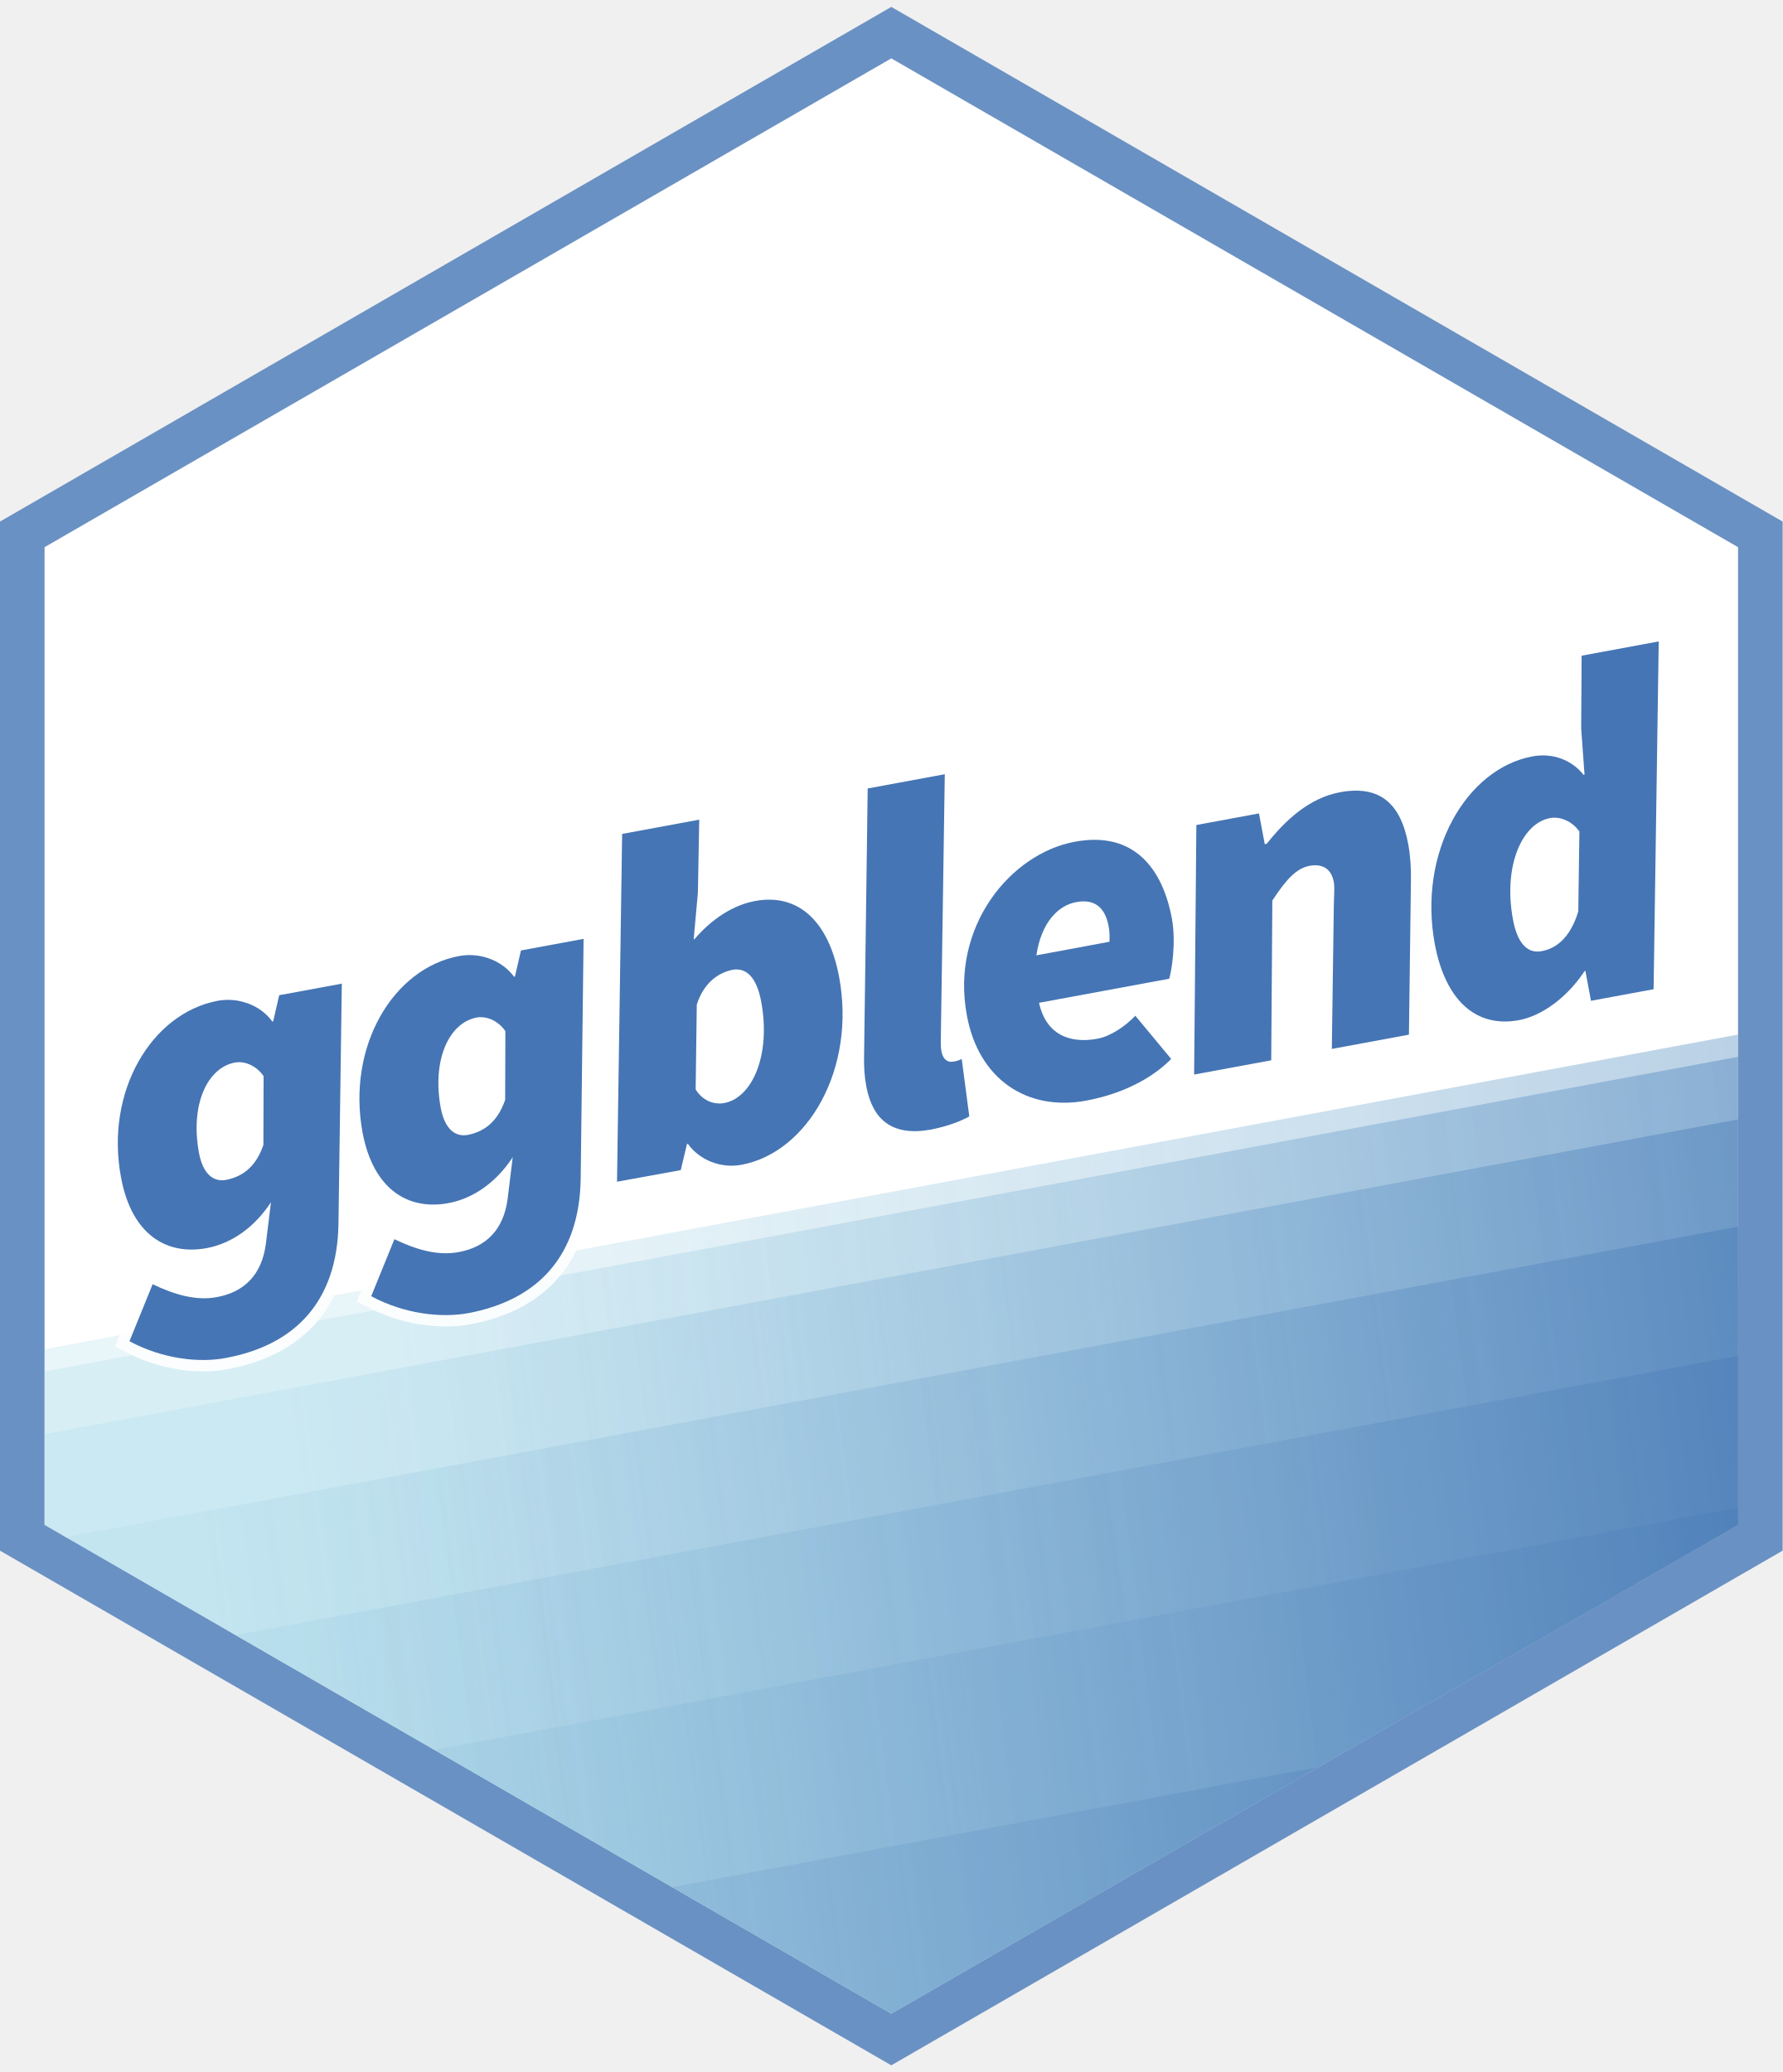
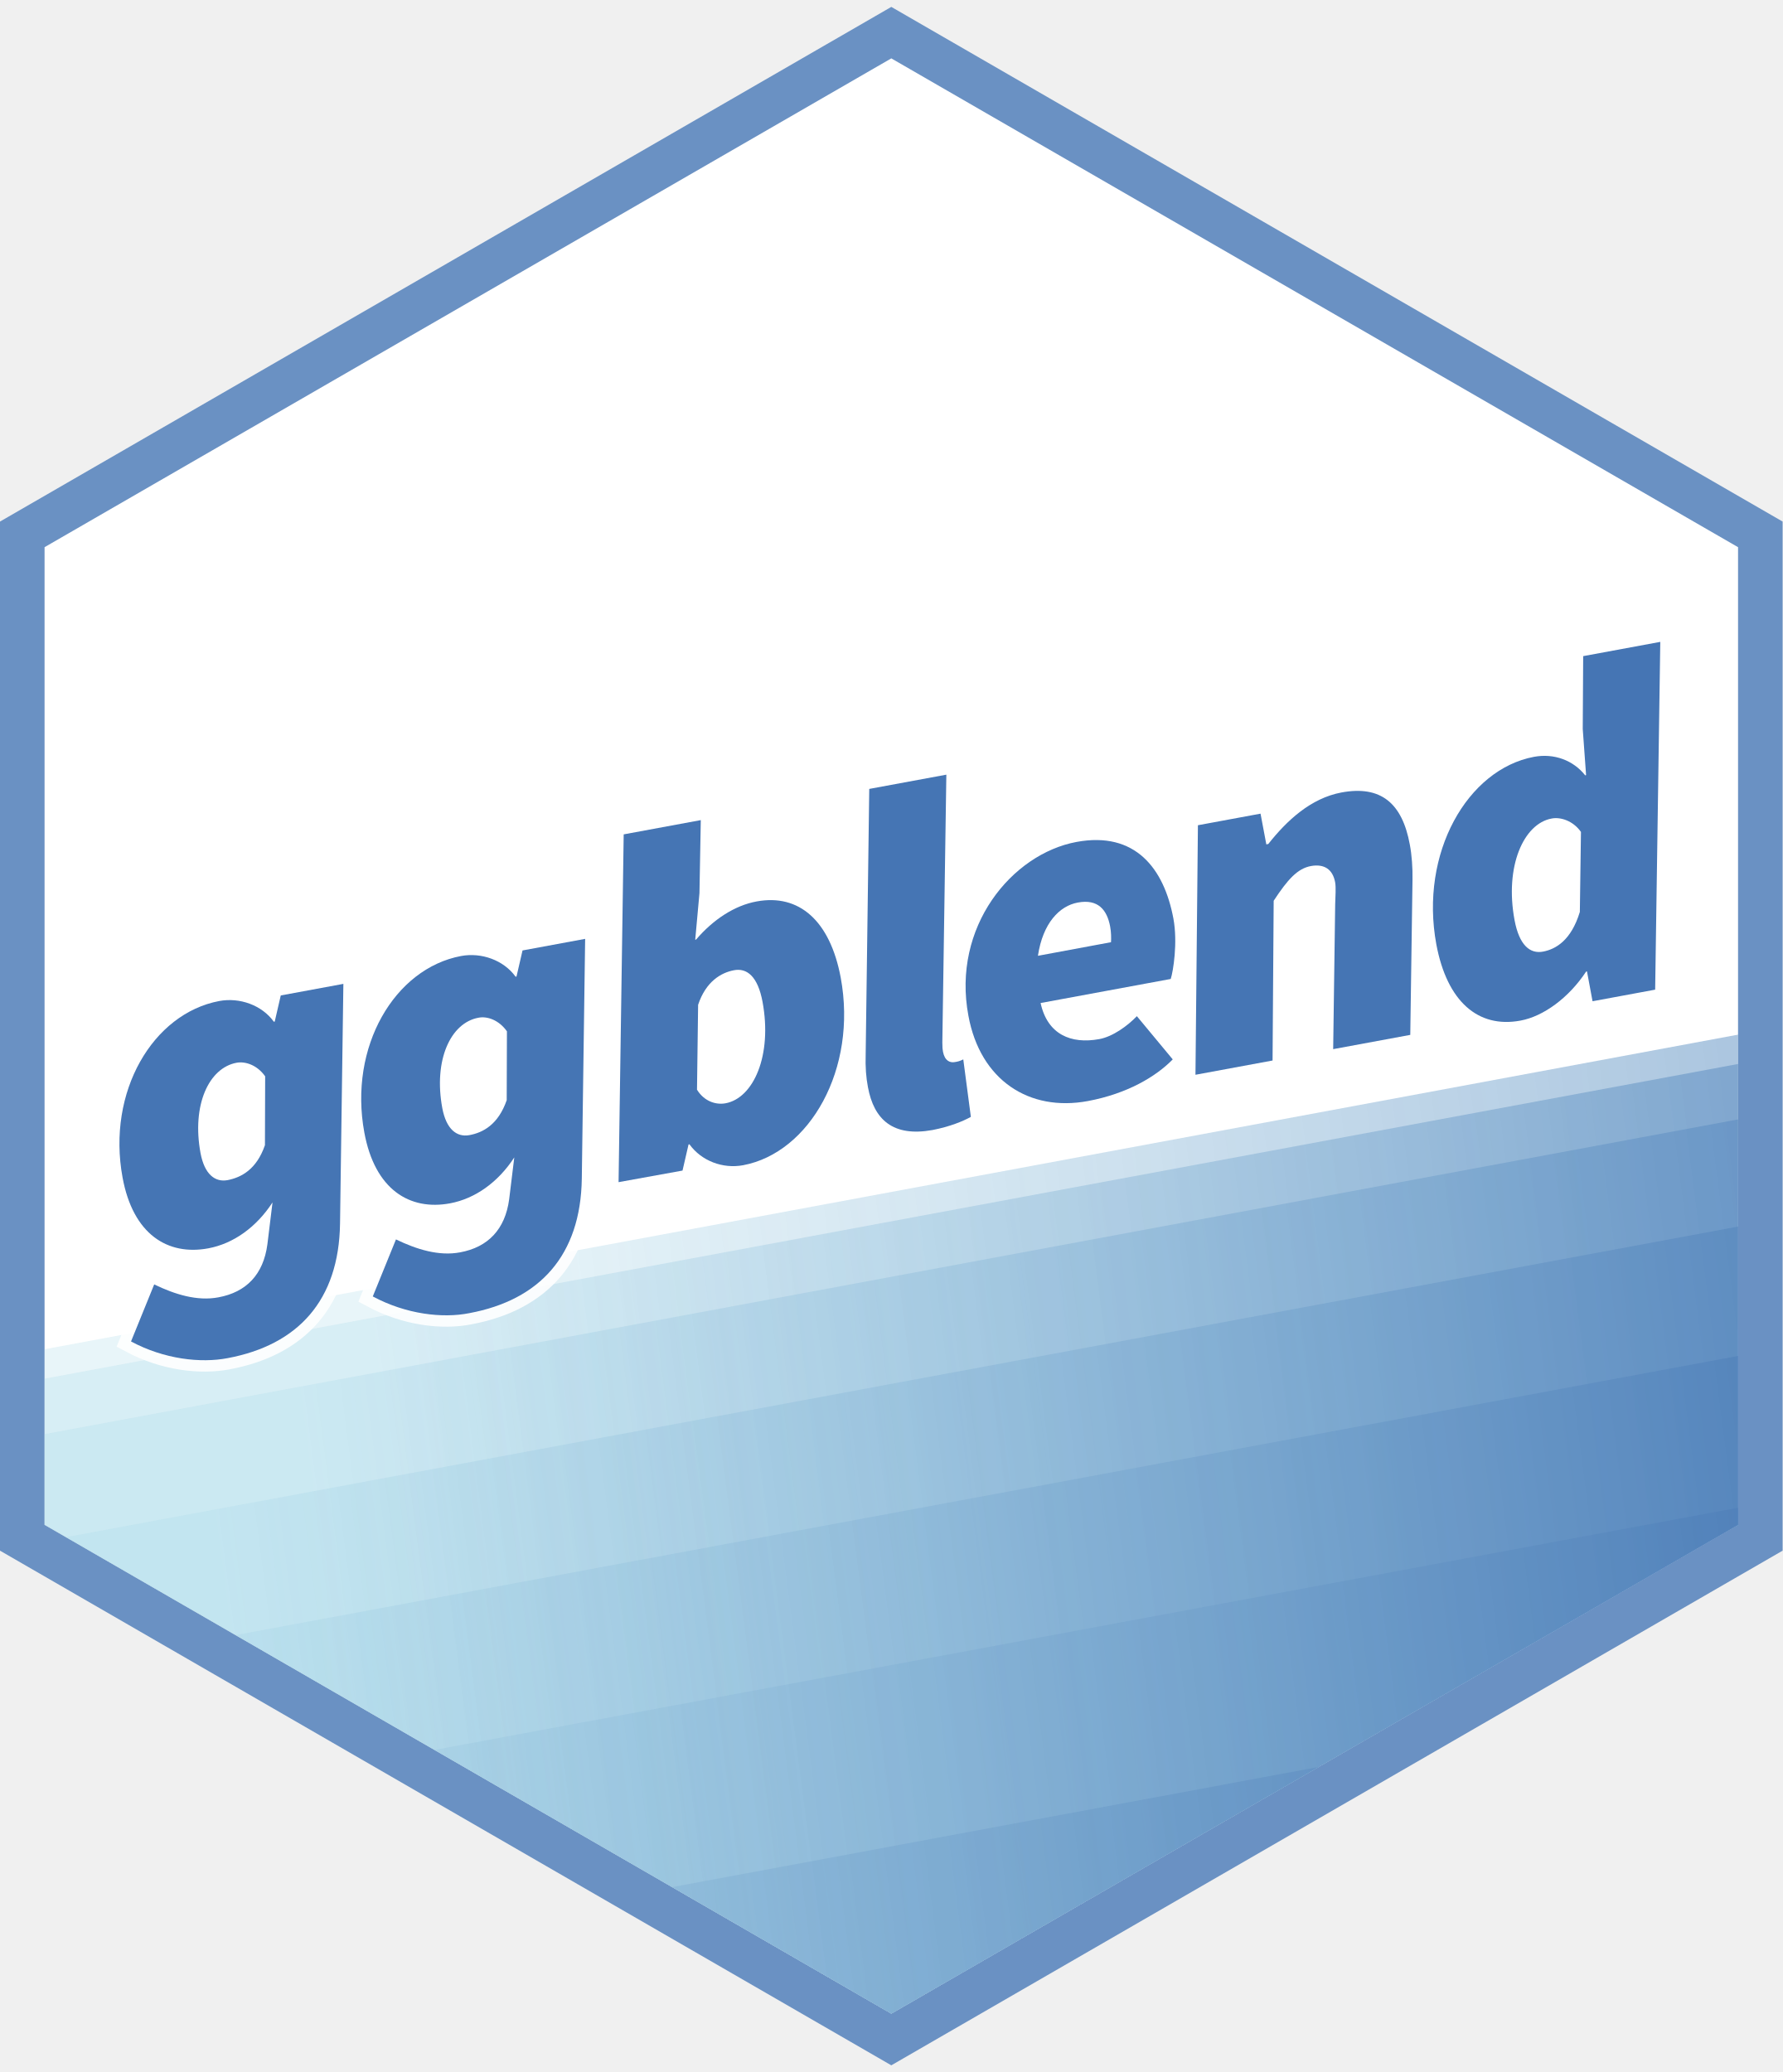
<svg xmlns="http://www.w3.org/2000/svg" xmlns:xlink="http://www.w3.org/1999/xlink" version="1.1" x="0px" y="0px" width="80px" height="93px" viewBox="0 0 80 93" enable-background="new 0 0 80 93" xml:space="preserve">
  <g id="outline">
    <g>
      <polygon fill="#FFFFFF" points="1,69.02 1,23.98 40,1.46 79,23.98 79,69.02 40,91.54   " />
      <path fill="#6A91C3" d="M40,2.62l38,21.94v43.88L40,90.38L2,68.44V24.56L40,2.62 M40,0.31L0,23.41v46.19l40,23.1l40-23.1V23.41    L40,0.31L40,0.31z" />
    </g>
  </g>
  <g id="logo">
    <defs>
      <polygon id="SVGID_1_" points="78,68.44 78,24.56 40,2.62 2,24.56 2,68.44 40,90.38   " />
    </defs>
-     <clipPath id="SVGID_00000179615497542876454610000016389945784945833139_">
+     <clipPath id="SVGID_00000120528271768748645460000012165238745619307148_">
      <use xlink:href="#SVGID_1_" overflow="visible" />
    </clipPath>
-     <linearGradient id="SVGID_00000103967108948749010740000014403780869049686429_" gradientUnits="userSpaceOnUse" x1="-6.774" y1="135.753" x2="117.825" y2="72.365" gradientTransform="matrix(1.1838 0.2886 -0.4725 0.9687 58.7066 -11.2058)">
+     <linearGradient id="SVGID_00000176762608039605107140000004185377965651978422_" gradientUnits="userSpaceOnUse" x1="-6.774" y1="135.753" x2="117.825" y2="72.365" gradientTransform="matrix(1.033 0.3166 -0.3854 0.9525 48.3989 -9.2902)">
      <stop offset="0.235" style="stop-color:#ABD9E9;stop-opacity:0.4" />
      <stop offset="0.443" style="stop-color:#8AB8D8;stop-opacity:0.614" />
      <stop offset="0.818" style="stop-color:#4575B4" />
    </linearGradient>
-     <polygon opacity="0.69" clip-path="url(#SVGID_00000179615497542876454610000016389945784945833139_)" fill="url(#SVGID_00000103967108948749010740000014403780869049686429_)" points="   136.19,152.15 16,174.48 -4.94,61.85 115.26,39.51  " />
-     <linearGradient id="SVGID_00000029746844356074609650000010527661079382236844_" gradientUnits="userSpaceOnUse" x1="-6.46" y1="136.707" x2="118.139" y2="73.319" gradientTransform="matrix(1.0117 0.3205 -0.3731 0.9502 46.9819 -9.0268)">
+     <polygon opacity="0.69" clip-path="url(#SVGID_00000120528271768748645460000012165238745619307148_)" fill="url(#SVGID_00000176762608039605107140000004185377965651978422_)" points="   119.59,155.23 16,174.48 -4.94,61.85 98.66,42.6  " />
+     <linearGradient id="SVGID_00000089533281886350205040000002133873371571253121_" gradientUnits="userSpaceOnUse" x1="-6.353" y1="137.006" x2="118.246" y2="73.618" gradientTransform="matrix(0.9712 0.3281 -0.3497 0.9459 44.2071 -8.5111)">
      <stop offset="0.235" style="stop-color:#ABD9E9;stop-opacity:0.4" />
      <stop offset="0.443" style="stop-color:#8AB8D8;stop-opacity:0.614" />
      <stop offset="0.818" style="stop-color:#4575B4" />
    </linearGradient>
-     <polygon opacity="0.69" clip-path="url(#SVGID_00000179615497542876454610000016389945784945833139_)" fill="url(#SVGID_00000029746844356074609650000010527661079382236844_)" points="   117.25,156.67 16,175.48 -4.94,62.85 96.31,44.03  " />
-     <linearGradient id="SVGID_00000116234596940746902920000011134334532886950536_" gradientUnits="userSpaceOnUse" x1="-8.441" y1="141.039" x2="116.158" y2="77.651" gradientTransform="matrix(0.9521 0.3316 -0.3387 0.9438 42.9156 -8.2711)">
+     <polygon opacity="0.69" clip-path="url(#SVGID_00000120528271768748645460000012165238745619307148_)" fill="url(#SVGID_00000089533281886350205040000002133873371571253121_)" points="   112.79,157.81 16,175.8 -4.94,63.17 91.86,45.18  " />
+     <linearGradient id="SVGID_00000053539558443891780820000012395068374744770445_" gradientUnits="userSpaceOnUse" x1="-8.441" y1="141.039" x2="116.158" y2="77.651" gradientTransform="matrix(0.9749 0.3274 -0.3519 0.9463 44.5849 -8.5814)">
      <stop offset="0.235" style="stop-color:#ABD9E9;stop-opacity:0.4" />
      <stop offset="0.443" style="stop-color:#8AB8D8;stop-opacity:0.614" />
      <stop offset="0.818" style="stop-color:#4575B4" />
    </linearGradient>
-     <polygon opacity="0.69" clip-path="url(#SVGID_00000179615497542876454610000016389945784945833139_)" fill="url(#SVGID_00000116234596940746902920000011134334532886950536_)" points="   107.36,161.31 12.66,178.91 -8.27,66.28 86.42,48.68  " />
-     <linearGradient id="SVGID_00000118391814726906568370000013423090350589165201_" gradientUnits="userSpaceOnUse" x1="-9.774" y1="147.267" x2="114.825" y2="83.879" gradientTransform="matrix(0.9315 0.3355 -0.3268 0.9416 41.355 -7.9811)">
+     <polygon opacity="0.69" clip-path="url(#SVGID_00000120528271768748645460000012165238745619307148_)" fill="url(#SVGID_00000053539558443891780820000012395068374744770445_)" points="   109.87,160.85 12.66,178.91 -8.27,66.28 88.94,48.21  " />
+     <linearGradient id="SVGID_00000024711639895106596250000018246625035399845030_" gradientUnits="userSpaceOnUse" x1="-9.774" y1="147.267" x2="114.825" y2="83.879" gradientTransform="matrix(0.9554 0.331 -0.3406 0.9442 43.2223 -8.3281)">
      <stop offset="0.235" style="stop-color:#ABD9E9;stop-opacity:0.4" />
      <stop offset="0.443" style="stop-color:#8AB8D8;stop-opacity:0.614" />
      <stop offset="0.818" style="stop-color:#4575B4" />
    </linearGradient>
-     <polygon opacity="0.69" clip-path="url(#SVGID_00000179615497542876454610000016389945784945833139_)" fill="url(#SVGID_00000118391814726906568370000013423090350589165201_)" points="   101.76,167.16 9.33,184.34 -11.6,71.7 80.82,54.53  " />
-     <linearGradient id="SVGID_00000143602059858851993550000012502215511245434254_" gradientUnits="userSpaceOnUse" x1="-10.774" y1="154.439" x2="113.825" y2="91.051" gradientTransform="matrix(0.9428 0.3333 -0.3333 0.9428 42.2387 -8.1453)">
+     <polygon opacity="0.69" clip-path="url(#SVGID_00000120528271768748645460000012165238745619307148_)" fill="url(#SVGID_00000024711639895106596250000018246625035399845030_)" points="   104.39,166.67 9.33,184.34 -11.6,71.7 83.46,54.04  " />
+     <linearGradient id="SVGID_00000175318908904409243770000000462605971720261297_" gradientUnits="userSpaceOnUse" x1="-10.774" y1="154.439" x2="113.825" y2="91.051" gradientTransform="matrix(0.9523 0.3316 -0.3388 0.9438 43.0282 -8.292)">
      <stop offset="0.235" style="stop-color:#ABD9E9;stop-opacity:0.4" />
      <stop offset="0.443" style="stop-color:#8AB8D8;stop-opacity:0.614" />
      <stop offset="0.818" style="stop-color:#4575B4" />
    </linearGradient>
-     <polygon opacity="0.69" clip-path="url(#SVGID_00000179615497542876454610000016389945784945833139_)" fill="url(#SVGID_00000143602059858851993550000012502215511245434254_)" points="   99.67,173.36 6,190.77 -14.94,78.13 78.74,60.72  " />
-     <linearGradient id="SVGID_00000094587239435966929570000011419957230227726251_" gradientUnits="userSpaceOnUse" x1="-11.441" y1="162.553" x2="113.158" y2="99.165" gradientTransform="matrix(0.969 0.3285 -0.3485 0.9456 44.5571 -8.5762)">
+     <polygon opacity="0.69" clip-path="url(#SVGID_00000120528271768748645460000012165238745619307148_)" fill="url(#SVGID_00000175318908904409243770000000462605971720261297_)" points="   100.72,173.16 6,190.77 -14.94,78.13 79.78,60.53  " />
+     <linearGradient id="SVGID_00000056409058973099329680000003483803433548941460_" gradientUnits="userSpaceOnUse" x1="-11.441" y1="162.553" x2="113.158" y2="99.165" gradientTransform="matrix(0.969 0.3285 -0.3485 0.9456 44.5571 -8.5762)">
      <stop offset="0.235" style="stop-color:#ABD9E9;stop-opacity:0.4" />
      <stop offset="0.443" style="stop-color:#8AB8D8;stop-opacity:0.614" />
      <stop offset="0.818" style="stop-color:#4575B4" />
    </linearGradient>
-     <polygon opacity="0.69" clip-path="url(#SVGID_00000179615497542876454610000016389945784945833139_)" fill="url(#SVGID_00000094587239435966929570000011419957230227726251_)" points="   99.22,180.25 2.66,198.2 -18.27,85.56 78.29,67.62  " />
-     <linearGradient id="SVGID_00000103255101824764788680000005389682304668180397_" gradientUnits="userSpaceOnUse" x1="-17.536" y1="175.315" x2="107.064" y2="111.927" gradientTransform="matrix(0.9952 0.3236 -0.3636 0.9484 47.5791 -9.1378)">
+     <polygon opacity="0.69" clip-path="url(#SVGID_00000120528271768748645460000012165238745619307148_)" fill="url(#SVGID_00000056409058973099329680000003483803433548941460_)" points="   99.22,180.25 2.66,198.2 -18.27,85.56 78.29,67.62  " />
+     <linearGradient id="SVGID_00000134948590854360854000000004833012429493645982_" gradientUnits="userSpaceOnUse" x1="-17.536" y1="175.315" x2="107.064" y2="111.927" gradientTransform="matrix(0.9952 0.3236 -0.3636 0.9484 47.5791 -9.1378)">
      <stop offset="0.235" style="stop-color:#ABD9E9;stop-opacity:0.4" />
      <stop offset="0.443" style="stop-color:#8AB8D8;stop-opacity:0.614" />
      <stop offset="0.818" style="stop-color:#4575B4" />
    </linearGradient>
-     <polygon opacity="0.69" clip-path="url(#SVGID_00000179615497542876454610000016389945784945833139_)" fill="url(#SVGID_00000103255101824764788680000005389682304668180397_)" points="   92.1,189.72 -7.34,208.2 -28.27,95.56 71.17,77.08  " />
-     <g clip-path="url(#SVGID_00000179615497542876454610000016389945784945833139_)">
+     <polygon opacity="0.69" clip-path="url(#SVGID_00000120528271768748645460000012165238745619307148_)" fill="url(#SVGID_00000134948590854360854000000004833012429493645982_)" points="   92.1,189.72 -7.34,208.2 -28.27,95.56 71.17,77.08  " />
+     <g clip-path="url(#SVGID_00000120528271768748645460000012165238745619307148_)">
      <g opacity="0.89">
        <g>
          <g>
-             <path fill="#4575B4" stroke="#FFFFFF" stroke-width="1.021" stroke-miterlimit="10" d="M5.81,60.2l1.04-2.56       c0.93,0.45,1.93,0.76,2.88,0.58c1.25-0.23,2.02-1.02,2.2-2.38l0.23-1.88c-0.73,1.12-1.76,1.85-2.88,2.06       c-1.82,0.34-3.38-0.62-3.85-3.18C4.71,49,6.79,45.48,9.77,44.92c0.91-0.17,1.91,0.18,2.45,0.93l0.04-0.01l0.27-1.17l2.81-0.52       l-0.15,10.76c-0.05,3.45-1.89,5.45-5.05,6.04C8.95,61.18,7.3,61,5.81,60.2z M11.82,51.39l0.01-3.09       c-0.36-0.51-0.89-0.68-1.28-0.61c-1.25,0.23-2.02,1.89-1.62,4.06c0.18,0.95,0.65,1.31,1.21,1.21       C10.75,52.84,11.45,52.49,11.82,51.39z" />
-             <path fill="#4575B4" stroke="#FFFFFF" stroke-width="1.021" stroke-miterlimit="10" d="M16.66,58.18l1.04-2.56       c0.93,0.45,1.93,0.76,2.88,0.58c1.25-0.23,2.02-1.02,2.2-2.38l0.23-1.88c-0.73,1.12-1.76,1.85-2.88,2.06       c-1.82,0.34-3.38-0.62-3.86-3.17c-0.71-3.85,1.36-7.37,4.34-7.92c0.91-0.17,1.91,0.18,2.46,0.93l0.04-0.01l0.27-1.17l2.81-0.52       L26.06,52.9c-0.05,3.45-1.9,5.45-5.05,6.04C19.8,59.16,18.15,58.98,16.66,58.18z M22.67,49.37l0.01-3.09       c-0.36-0.51-0.89-0.68-1.28-0.61c-1.25,0.23-2.02,1.9-1.62,4.06c0.18,0.95,0.65,1.31,1.21,1.21       C21.6,50.82,22.29,50.47,22.67,49.37z" />
-             <path fill="#4575B4" stroke="#FFFFFF" stroke-width="1.021" stroke-miterlimit="10" d="M27.69,53.04l0.23-15.61l3.46-0.64       l-0.06,3.28l-0.19,2.09l0.04-0.01c0.77-0.9,1.73-1.53,2.72-1.71c1.9-0.35,3.29,0.86,3.77,3.42c0.76,4.11-1.4,7.86-4.38,8.42       c-0.91,0.17-1.87-0.19-2.41-0.94l-0.04,0.01l-0.28,1.17L27.69,53.04z M31.27,45.09l-0.05,3.81c0.32,0.52,0.84,0.69,1.28,0.61       c1.25-0.23,2.11-2.14,1.66-4.56c-0.21-1.12-0.69-1.53-1.29-1.42C32.3,43.65,31.61,44.04,31.27,45.09z" />
-             <path fill="#4575B4" stroke="#FFFFFF" stroke-width="1.021" stroke-miterlimit="10" d="M38.88,48.77       c-0.08-0.43-0.12-0.87-0.1-1.5l0.16-11.88l3.46-0.64l-0.18,12.02c0,0.22,0.01,0.31,0.03,0.42c0.08,0.41,0.32,0.5,0.53,0.46       c0.13-0.02,0.22-0.04,0.38-0.12l0.34,2.58c-0.36,0.2-0.95,0.44-1.72,0.59C40.02,51.02,39.16,50.24,38.88,48.77z" />
-             <path fill="#4575B4" stroke="#FFFFFF" stroke-width="1.021" stroke-miterlimit="10" d="M48.24,37.78       c2.64-0.49,3.93,1.19,4.35,3.44c0.2,1.08-0.01,2.37-0.12,2.71l-5.84,1.08c0.31,1.42,1.37,1.85,2.63,1.61       c0.6-0.11,1.28-0.59,1.69-1.03l1.61,1.94c-0.75,0.77-2.04,1.54-3.81,1.87c-2.64,0.49-4.83-0.94-5.36-3.83       C42.65,41.59,45.35,38.31,48.24,37.78z M49.79,42.27c0.01-0.18,0.01-0.45-0.04-0.71c-0.14-0.73-0.54-1.24-1.45-1.07       c-0.82,0.15-1.57,0.92-1.79,2.39L49.79,42.27z" />
-             <path fill="#4575B4" stroke="#FFFFFF" stroke-width="1.021" stroke-miterlimit="10" d="M53.69,37.03l2.81-0.52l0.26,1.38       l0.09-0.02c0.83-1.05,1.9-2.05,3.28-2.31c1.77-0.33,2.73,0.48,3.07,2.34c0.09,0.48,0.13,1.05,0.12,1.59l-0.09,6.95l-3.46,0.64       l0.09-6.5c0.01-0.41,0.04-0.72,0-0.98c-0.11-0.61-0.51-0.84-1.08-0.74c-0.6,0.11-1.05,0.6-1.68,1.56l-0.05,7.17l-3.46,0.64       L53.69,37.03z" />
-             <path fill="#4575B4" stroke="#FFFFFF" stroke-width="1.021" stroke-miterlimit="10" d="M70.96,32.7l0.02-3.27l3.46-0.64       L74.21,44.4l-2.81,0.52l-0.25-1.34l-0.04,0.01c-0.77,1.17-1.91,2.01-2.95,2.2c-1.9,0.35-3.29-0.86-3.77-3.42       c-0.76-4.11,1.4-7.86,4.38-8.42c0.91-0.17,1.77,0.16,2.3,0.83l0.04-0.01L70.96,32.7z M70.83,40.91l0.05-3.59       c-0.36-0.51-0.93-0.68-1.32-0.6c-1.25,0.23-2.11,2.14-1.66,4.56c0.21,1.12,0.69,1.53,1.29,1.41       C69.75,42.59,70.44,42.19,70.83,40.91z" />
+             <path fill="#4575B4" stroke="#FFFFFF" stroke-width="1.021" stroke-miterlimit="10" d="M5.88,60.21l1.04-2.56       c0.93,0.45,1.93,0.76,2.88,0.58c1.25-0.23,2.02-1.02,2.2-2.38l0.23-1.88c-0.73,1.12-1.76,1.85-2.88,2.06       c-1.82,0.34-3.38-0.62-3.85-3.18c-0.71-3.85,1.36-7.36,4.34-7.92c0.91-0.17,1.91,0.18,2.45,0.93l0.04-0.01l0.27-1.17l2.81-0.52       l-0.15,10.76c-0.05,3.45-1.89,5.45-5.05,6.04C9.01,61.19,7.37,61.01,5.88,60.21z M11.89,51.4l0.01-3.09       c-0.36-0.51-0.89-0.68-1.28-0.61C9.37,47.93,8.6,49.6,9,51.76c0.18,0.95,0.65,1.31,1.21,1.21       C10.82,52.85,11.51,52.5,11.89,51.4z" />
+             <path fill="#4575B4" stroke="#FFFFFF" stroke-width="1.021" stroke-miterlimit="10" d="M16.73,58.19l1.04-2.56       c0.93,0.45,1.93,0.76,2.88,0.58c1.25-0.23,2.02-1.03,2.2-2.38l0.23-1.88c-0.73,1.12-1.76,1.85-2.88,2.06       c-1.82,0.34-3.38-0.62-3.85-3.18c-0.71-3.85,1.36-7.36,4.34-7.92c0.91-0.17,1.91,0.18,2.45,0.93l0.04-0.01l0.27-1.17l2.81-0.52       l-0.15,10.76c-0.05,3.45-1.89,5.45-5.05,6.04C19.86,59.18,18.22,58.99,16.73,58.19z M22.74,49.38l0.01-3.09       c-0.36-0.51-0.89-0.69-1.28-0.61c-1.25,0.23-2.02,1.9-1.62,4.06c0.18,0.95,0.65,1.31,1.21,1.21       C21.67,50.84,22.36,50.48,22.74,49.38z" />
+             <path fill="#4575B4" stroke="#FFFFFF" stroke-width="1.021" stroke-miterlimit="10" d="M27.76,53.06l0.23-15.61l3.46-0.64       l-0.06,3.28l-0.19,2.09l0.04-0.01c0.77-0.9,1.73-1.53,2.72-1.71c1.9-0.35,3.29,0.86,3.77,3.42c0.76,4.11-1.4,7.86-4.38,8.42       c-0.91,0.17-1.87-0.19-2.41-0.94l-0.04,0.01l-0.27,1.17L27.76,53.06z M31.33,45.1l-0.05,3.81c0.32,0.52,0.84,0.69,1.28,0.61       c1.25-0.23,2.11-2.14,1.66-4.56c-0.21-1.12-0.69-1.53-1.29-1.41C32.36,43.66,31.68,44.05,31.33,45.1z" />
+             <path fill="#4575B4" stroke="#FFFFFF" stroke-width="1.021" stroke-miterlimit="10" d="M38.95,48.79       c-0.08-0.43-0.12-0.87-0.1-1.5l0.16-11.88l3.46-0.64l-0.18,12.02c0,0.23,0.01,0.31,0.03,0.42c0.08,0.41,0.32,0.5,0.53,0.46       c0.13-0.02,0.22-0.04,0.38-0.12l0.34,2.58c-0.36,0.2-0.95,0.44-1.72,0.59C40.08,51.04,39.22,50.26,38.95,48.79z" />
+             <path fill="#4575B4" stroke="#FFFFFF" stroke-width="1.021" stroke-miterlimit="10" d="M48.31,37.79       c2.64-0.49,3.93,1.19,4.35,3.44c0.2,1.08-0.01,2.37-0.12,2.71l-5.84,1.08c0.31,1.42,1.37,1.85,2.63,1.62       c0.61-0.11,1.28-0.6,1.69-1.03l1.61,1.94c-0.75,0.77-2.04,1.54-3.81,1.87c-2.64,0.49-4.83-0.94-5.36-3.83       C42.71,41.6,45.41,38.33,48.31,37.79z M49.86,42.29c0.01-0.18,0.01-0.45-0.04-0.71c-0.14-0.74-0.54-1.24-1.45-1.07       c-0.82,0.15-1.57,0.92-1.79,2.39L49.86,42.29z" />
+             <path fill="#4575B4" stroke="#FFFFFF" stroke-width="1.021" stroke-miterlimit="10" d="M53.76,37.04l2.81-0.52l0.26,1.38       l0.09-0.02c0.83-1.05,1.9-2.05,3.28-2.31c1.77-0.33,2.73,0.48,3.07,2.34c0.09,0.47,0.13,1.05,0.12,1.59l-0.1,6.95l-3.46,0.64       l0.09-6.5c0.01-0.41,0.04-0.72,0-0.98c-0.11-0.61-0.51-0.84-1.08-0.74c-0.61,0.11-1.05,0.6-1.68,1.56l-0.05,7.17l-3.46,0.64       L53.76,37.04z" />
+             <path fill="#4575B4" stroke="#FFFFFF" stroke-width="1.021" stroke-miterlimit="10" d="M71.03,32.72l0.02-3.27l3.46-0.64       l-0.23,15.61l-2.81,0.52l-0.25-1.34l-0.04,0.01c-0.77,1.17-1.91,2.01-2.95,2.2c-1.9,0.35-3.29-0.86-3.77-3.42       c-0.76-4.11,1.4-7.86,4.38-8.42c0.91-0.17,1.77,0.16,2.3,0.83l0.04-0.01L71.03,32.72z M70.9,40.93l0.05-3.59       c-0.36-0.51-0.93-0.68-1.32-0.6c-1.25,0.23-2.11,2.14-1.66,4.56c0.21,1.12,0.69,1.53,1.29,1.41       C69.82,42.6,70.51,42.21,70.9,40.93z" />
          </g>
        </g>
      </g>
      <g>
        <g>
          <g>
-             <path fill="#4575B4" d="M5.81,60.2l1.04-2.56c0.93,0.45,1.93,0.76,2.88,0.58c1.25-0.23,2.02-1.02,2.2-2.38l0.23-1.88       c-0.73,1.12-1.76,1.85-2.88,2.06c-1.82,0.34-3.38-0.62-3.85-3.18C4.71,49,6.79,45.48,9.77,44.92c0.91-0.17,1.91,0.18,2.45,0.93       l0.04-0.01l0.27-1.17l2.81-0.52l-0.15,10.76c-0.05,3.45-1.89,5.45-5.05,6.04C8.95,61.18,7.3,61,5.81,60.2z M11.82,51.39       l0.01-3.09c-0.36-0.51-0.89-0.68-1.28-0.61c-1.25,0.23-2.02,1.89-1.62,4.06c0.18,0.95,0.65,1.31,1.21,1.21       C10.75,52.84,11.45,52.49,11.82,51.39z" />
-             <path fill="#4575B4" d="M16.66,58.18l1.04-2.56c0.93,0.45,1.93,0.76,2.88,0.58c1.25-0.23,2.02-1.02,2.2-2.38l0.23-1.88       c-0.73,1.12-1.76,1.85-2.88,2.06c-1.82,0.34-3.38-0.62-3.86-3.17c-0.71-3.85,1.36-7.37,4.34-7.92       c0.91-0.17,1.91,0.18,2.46,0.93l0.04-0.01l0.27-1.17l2.81-0.52L26.06,52.9c-0.05,3.45-1.9,5.45-5.05,6.04       C19.8,59.16,18.15,58.98,16.66,58.18z M22.67,49.37l0.01-3.09c-0.36-0.51-0.89-0.68-1.28-0.61c-1.25,0.23-2.02,1.9-1.62,4.06       c0.18,0.95,0.65,1.31,1.21,1.21C21.6,50.82,22.29,50.47,22.67,49.37z" />
-             <path fill="#4575B4" d="M27.69,53.04l0.23-15.61l3.46-0.64l-0.06,3.28l-0.19,2.09l0.04-0.01c0.77-0.9,1.73-1.53,2.72-1.71       c1.9-0.35,3.29,0.86,3.77,3.42c0.76,4.11-1.4,7.86-4.38,8.42c-0.91,0.17-1.87-0.19-2.41-0.94l-0.04,0.01l-0.28,1.17       L27.69,53.04z M31.27,45.09l-0.05,3.81c0.32,0.52,0.84,0.69,1.28,0.61c1.25-0.23,2.11-2.14,1.66-4.56       c-0.21-1.12-0.69-1.53-1.29-1.42C32.3,43.65,31.61,44.04,31.27,45.09z" />
-             <path fill="#4575B4" d="M38.88,48.77c-0.08-0.43-0.12-0.87-0.1-1.5l0.16-11.88l3.46-0.64l-0.18,12.02       c0,0.22,0.01,0.31,0.03,0.42c0.08,0.41,0.32,0.5,0.53,0.46c0.13-0.02,0.22-0.04,0.38-0.12l0.34,2.58       c-0.36,0.2-0.95,0.44-1.72,0.59C40.02,51.02,39.16,50.24,38.88,48.77z" />
-             <path fill="#4575B4" d="M48.24,37.78c2.64-0.49,3.93,1.19,4.35,3.44c0.2,1.08-0.01,2.37-0.12,2.71l-5.84,1.08       c0.31,1.42,1.37,1.85,2.63,1.61c0.6-0.11,1.28-0.59,1.69-1.03l1.61,1.94c-0.75,0.77-2.04,1.54-3.81,1.87       c-2.64,0.49-4.83-0.94-5.36-3.83C42.65,41.59,45.35,38.31,48.24,37.78z M49.79,42.27c0.01-0.18,0.01-0.45-0.04-0.71       c-0.14-0.73-0.54-1.24-1.45-1.07c-0.82,0.15-1.57,0.92-1.79,2.39L49.79,42.27z" />
-             <path fill="#4575B4" d="M53.69,37.03l2.81-0.52l0.26,1.38l0.09-0.02c0.83-1.05,1.9-2.05,3.28-2.31       c1.77-0.33,2.73,0.48,3.07,2.34c0.09,0.48,0.13,1.05,0.12,1.59l-0.09,6.95l-3.46,0.64l0.09-6.5c0.01-0.41,0.04-0.72,0-0.98       c-0.11-0.61-0.51-0.84-1.08-0.74c-0.6,0.11-1.05,0.6-1.68,1.56l-0.05,7.17l-3.46,0.64L53.69,37.03z" />
-             <path fill="#4575B4" d="M70.96,32.7l0.02-3.27l3.46-0.64L74.21,44.4l-2.81,0.52l-0.25-1.34l-0.04,0.01       c-0.77,1.17-1.91,2.01-2.95,2.2c-1.9,0.35-3.29-0.86-3.77-3.42c-0.76-4.11,1.4-7.86,4.38-8.42c0.91-0.17,1.77,0.16,2.3,0.83       l0.04-0.01L70.96,32.7z M70.83,40.91l0.05-3.59c-0.36-0.51-0.93-0.68-1.32-0.6c-1.25,0.23-2.11,2.14-1.66,4.56       c0.21,1.12,0.69,1.53,1.29,1.41C69.75,42.59,70.44,42.19,70.83,40.91z" />
+             <path fill="#4575B4" d="M5.88,60.21l1.04-2.56c0.93,0.45,1.93,0.76,2.88,0.58c1.25-0.23,2.02-1.02,2.2-2.38l0.23-1.88       c-0.73,1.12-1.76,1.85-2.88,2.06c-1.82,0.34-3.38-0.62-3.85-3.18c-0.71-3.85,1.36-7.36,4.34-7.92       c0.91-0.17,1.91,0.18,2.45,0.93l0.04-0.01l0.27-1.17l2.81-0.52l-0.15,10.76c-0.05,3.45-1.89,5.45-5.05,6.04       C9.01,61.19,7.37,61.01,5.88,60.21z M11.89,51.4l0.01-3.09c-0.36-0.51-0.89-0.68-1.28-0.61C9.37,47.93,8.6,49.6,9,51.76       c0.18,0.95,0.65,1.31,1.21,1.21C10.82,52.85,11.51,52.5,11.89,51.4z" />
+             <path fill="#4575B4" d="M16.73,58.19l1.04-2.56c0.93,0.45,1.93,0.76,2.88,0.58c1.25-0.23,2.02-1.03,2.2-2.38l0.23-1.88       c-0.73,1.12-1.76,1.85-2.88,2.06c-1.82,0.34-3.38-0.62-3.85-3.18c-0.71-3.85,1.36-7.36,4.34-7.92       c0.91-0.17,1.91,0.18,2.45,0.93l0.04-0.01l0.27-1.17l2.81-0.52l-0.15,10.76c-0.05,3.45-1.89,5.45-5.05,6.04       C19.86,59.18,18.22,58.99,16.73,58.19z M22.74,49.38l0.01-3.09c-0.36-0.51-0.89-0.69-1.28-0.61c-1.25,0.23-2.02,1.9-1.62,4.06       c0.18,0.95,0.65,1.31,1.21,1.21C21.67,50.84,22.36,50.48,22.74,49.38z" />
+             <path fill="#4575B4" d="M27.76,53.06l0.23-15.61l3.46-0.64l-0.06,3.28l-0.19,2.09l0.04-0.01c0.77-0.9,1.73-1.53,2.72-1.71       c1.9-0.35,3.29,0.86,3.77,3.42c0.76,4.11-1.4,7.86-4.38,8.42c-0.91,0.17-1.87-0.19-2.41-0.94l-0.04,0.01l-0.27,1.17       L27.76,53.06z M31.33,45.1l-0.05,3.81c0.32,0.52,0.84,0.69,1.28,0.61c1.25-0.23,2.11-2.14,1.66-4.56       c-0.21-1.12-0.69-1.53-1.29-1.41C32.36,43.66,31.68,44.05,31.33,45.1z" />
+             <path fill="#4575B4" d="M38.95,48.79c-0.08-0.43-0.12-0.87-0.1-1.5l0.16-11.88l3.46-0.64l-0.18,12.02       c0,0.23,0.01,0.31,0.03,0.42c0.08,0.41,0.32,0.5,0.53,0.46c0.13-0.02,0.22-0.04,0.38-0.12l0.34,2.58       c-0.36,0.2-0.95,0.44-1.72,0.59C40.08,51.04,39.22,50.26,38.95,48.79z" />
+             <path fill="#4575B4" d="M48.31,37.79c2.64-0.49,3.93,1.19,4.35,3.44c0.2,1.08-0.01,2.37-0.12,2.71l-5.84,1.08       c0.31,1.42,1.37,1.85,2.63,1.62c0.61-0.11,1.28-0.6,1.69-1.03l1.61,1.94c-0.75,0.77-2.04,1.54-3.81,1.87       c-2.64,0.49-4.83-0.94-5.36-3.83C42.71,41.6,45.41,38.33,48.31,37.79z M49.86,42.29c0.01-0.18,0.01-0.45-0.04-0.71       c-0.14-0.74-0.54-1.24-1.45-1.07c-0.82,0.15-1.57,0.92-1.79,2.39L49.86,42.29z" />
+             <path fill="#4575B4" d="M53.76,37.04l2.81-0.52l0.26,1.38l0.09-0.02c0.83-1.05,1.9-2.05,3.28-2.31       c1.77-0.33,2.73,0.48,3.07,2.34c0.09,0.47,0.13,1.05,0.12,1.59l-0.1,6.95l-3.46,0.64l0.09-6.5c0.01-0.41,0.04-0.72,0-0.98       c-0.11-0.61-0.51-0.84-1.08-0.74c-0.61,0.11-1.05,0.6-1.68,1.56l-0.05,7.17l-3.46,0.64L53.76,37.04z" />
+             <path fill="#4575B4" d="M71.03,32.72l0.02-3.27l3.46-0.64l-0.23,15.61l-2.81,0.52l-0.25-1.34l-0.04,0.01       c-0.77,1.17-1.91,2.01-2.95,2.2c-1.9,0.35-3.29-0.86-3.77-3.42c-0.76-4.11,1.4-7.86,4.38-8.42c0.91-0.17,1.77,0.16,2.3,0.83       l0.04-0.01L71.03,32.72z M70.9,40.93l0.05-3.59c-0.36-0.51-0.93-0.68-1.32-0.6c-1.25,0.23-2.11,2.14-1.66,4.56       c0.21,1.12,0.69,1.53,1.29,1.41C69.82,42.6,70.51,42.21,70.9,40.93z" />
          </g>
        </g>
      </g>
    </g>
  </g>
</svg>
